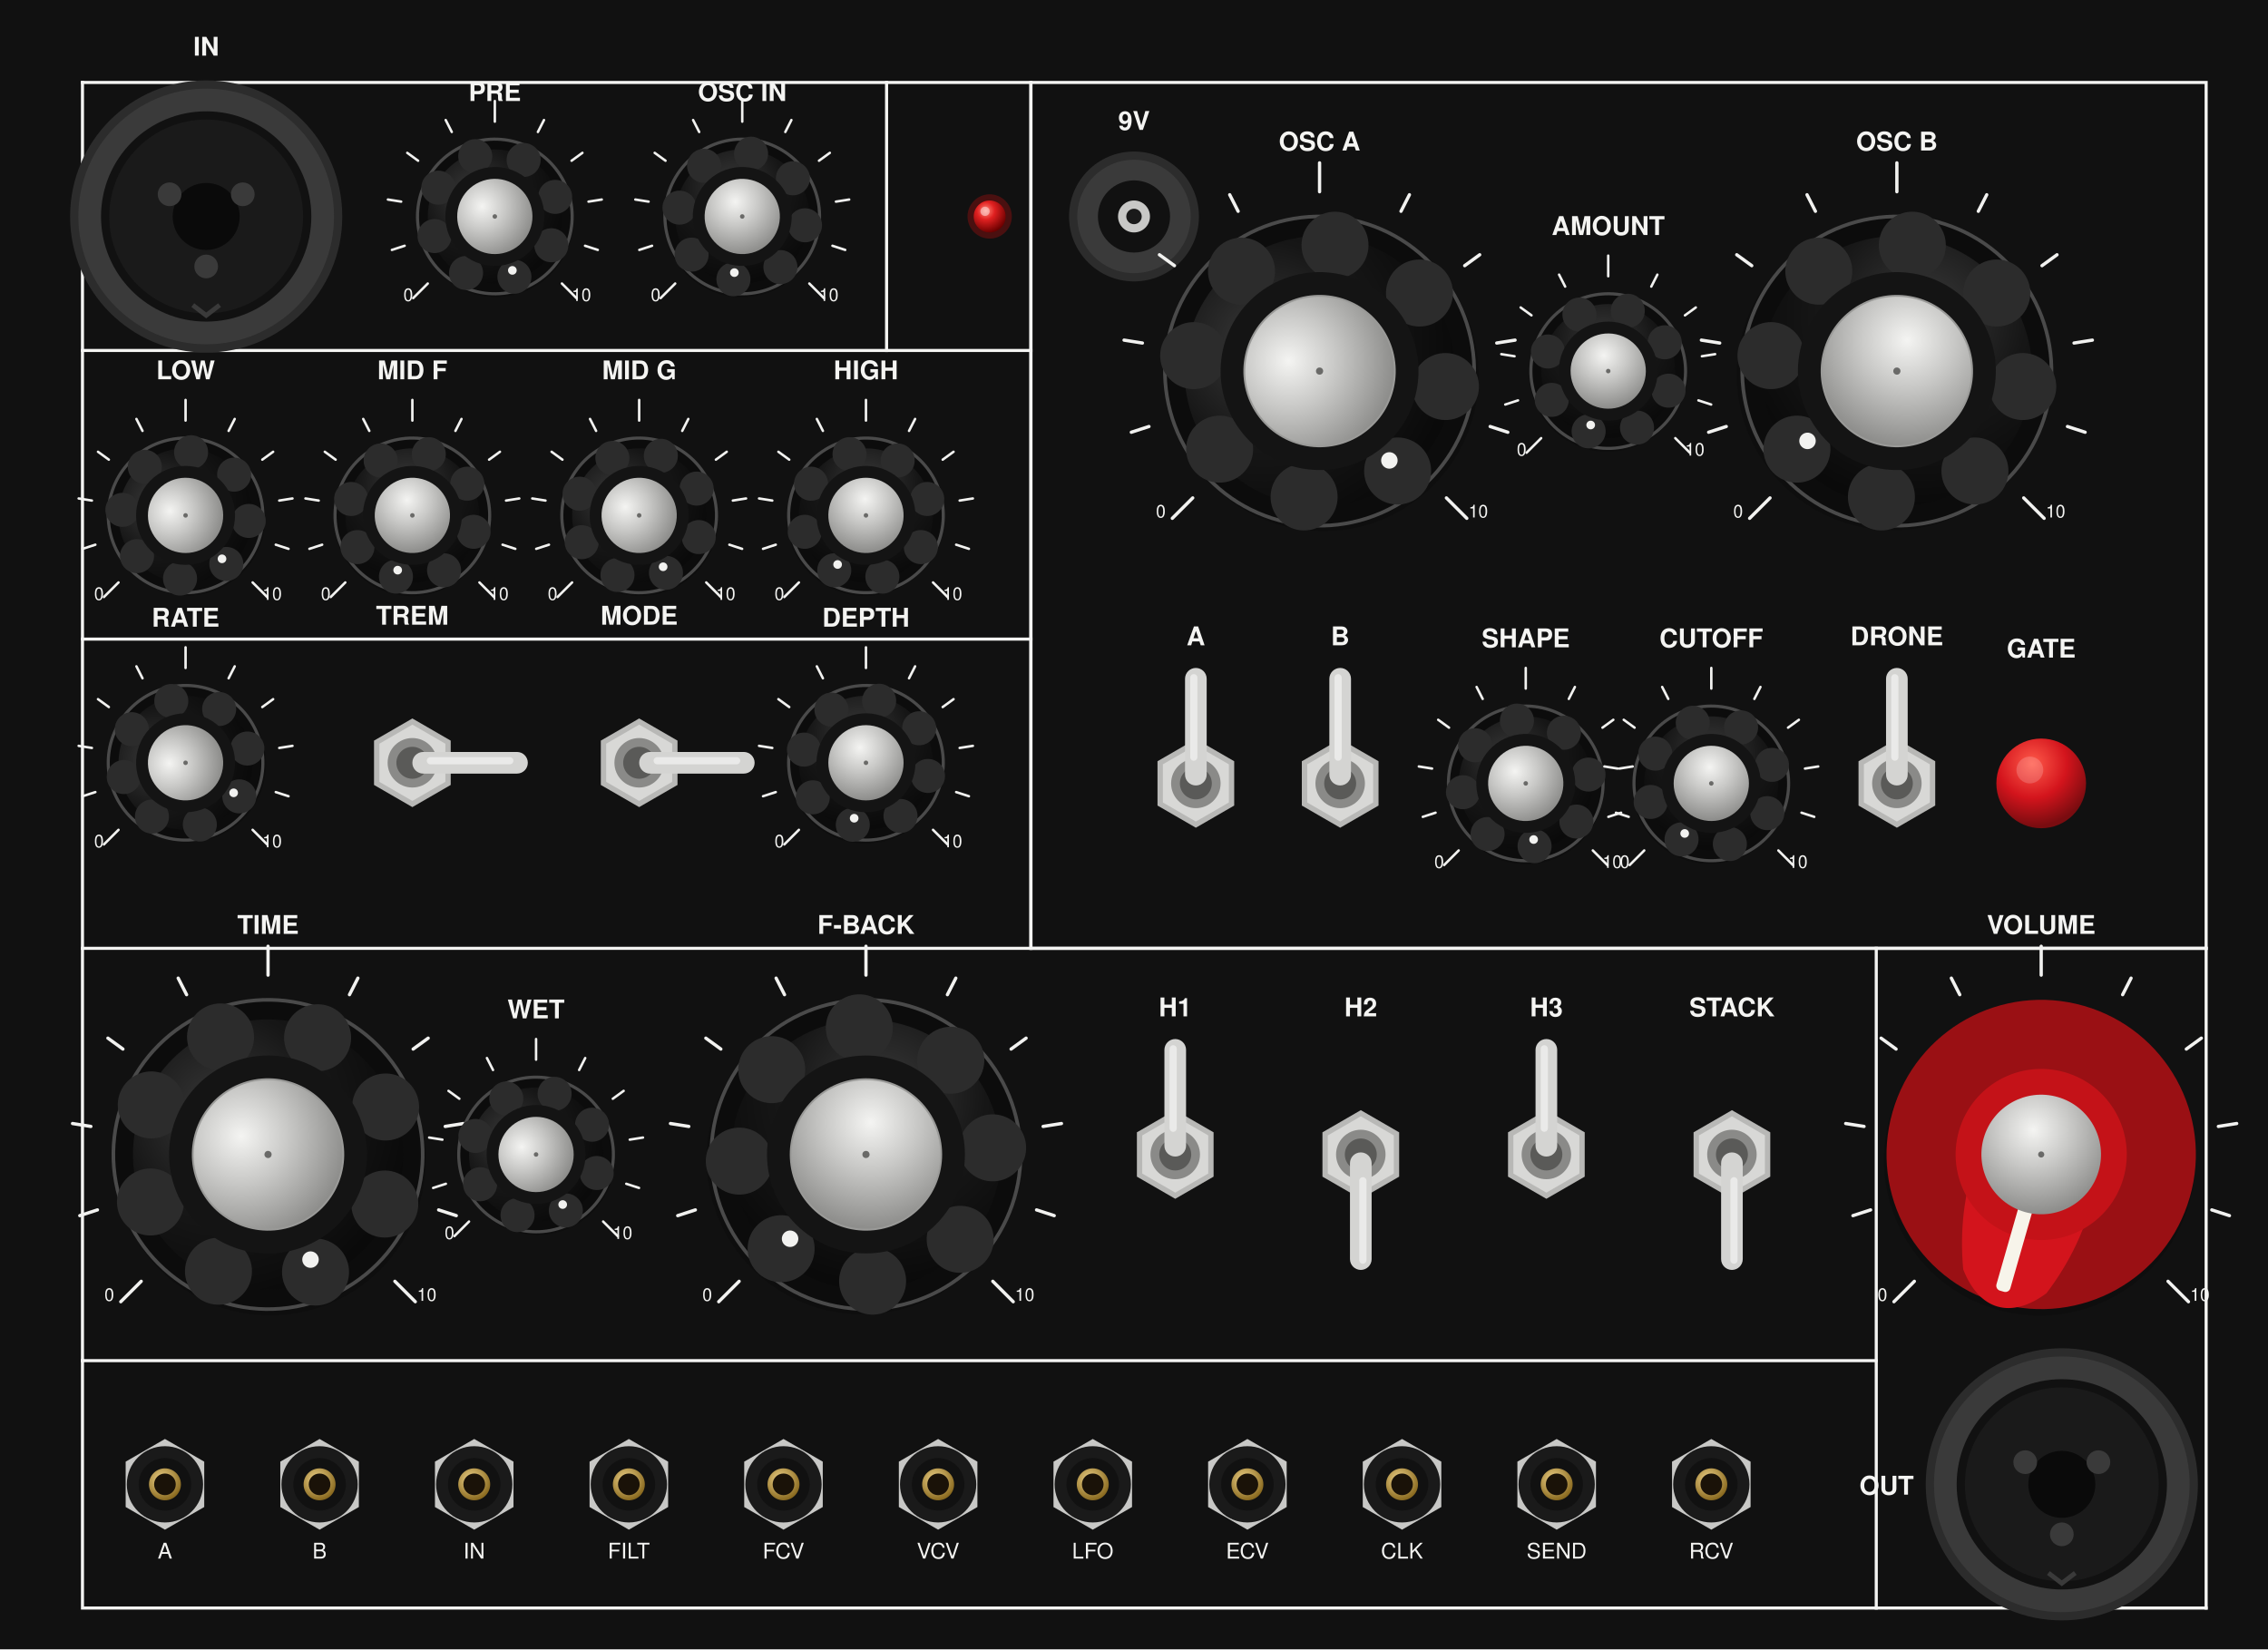
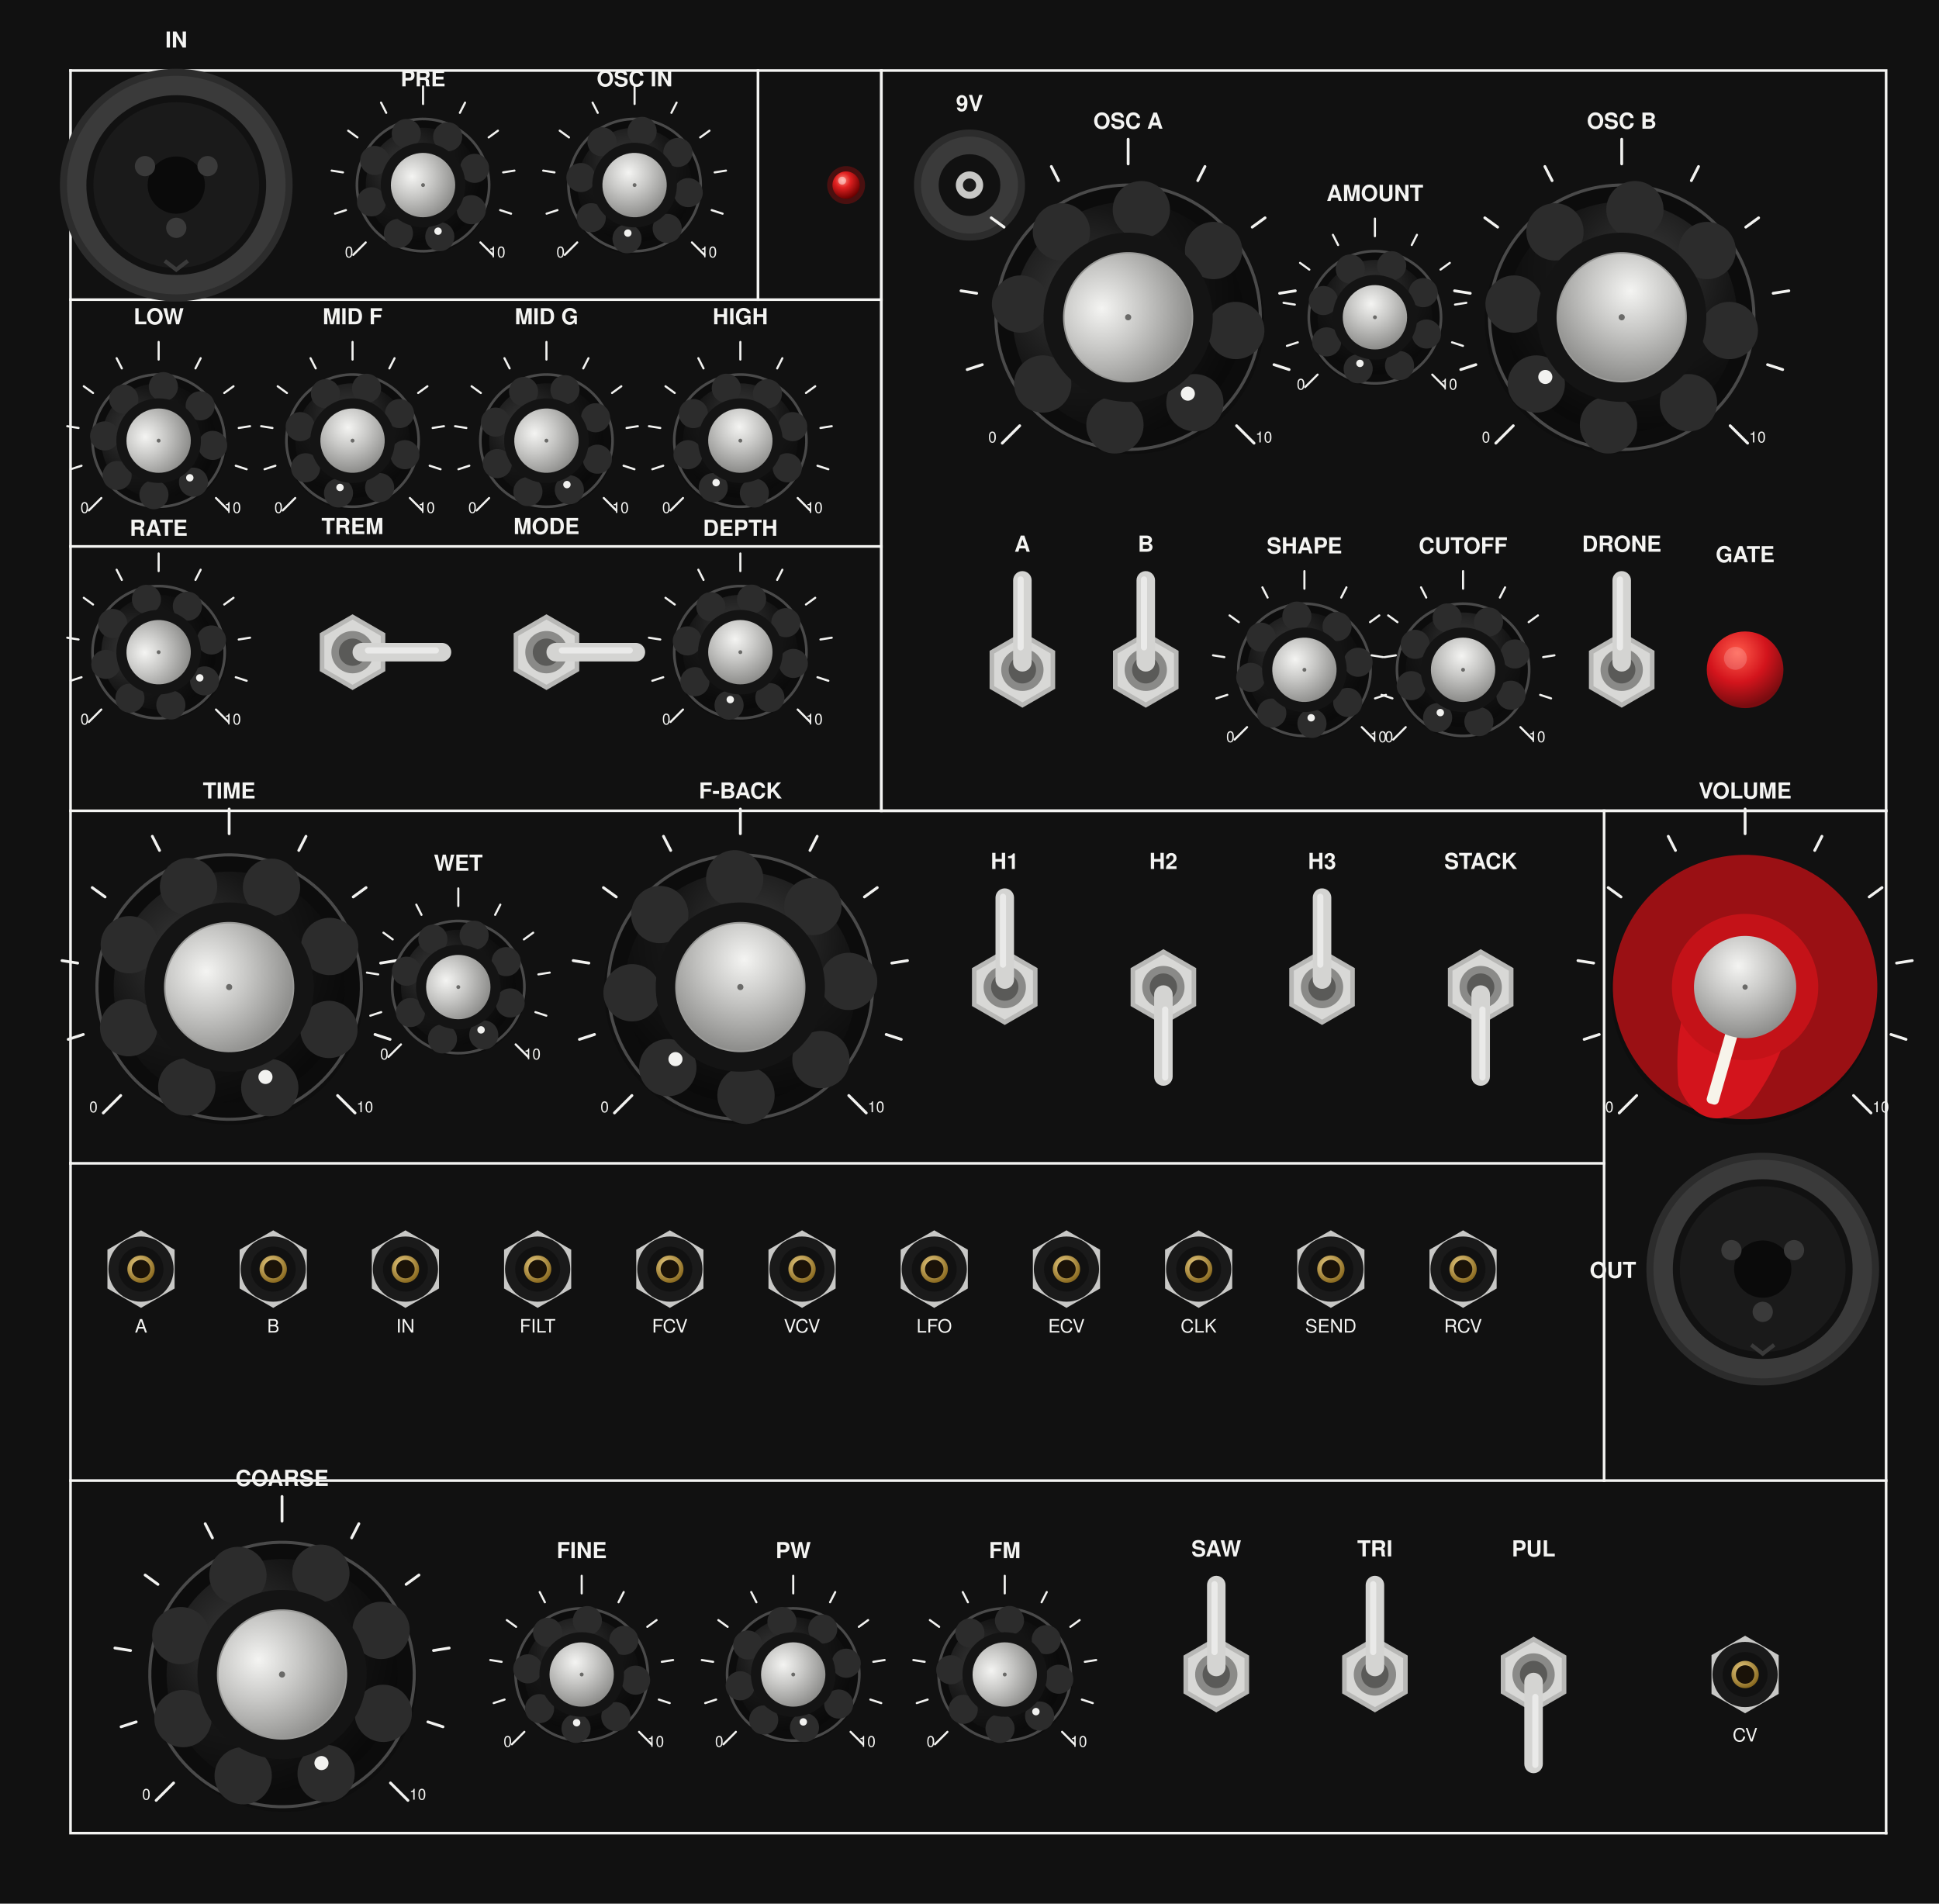
- <svg xmlns="http://www.w3.org/2000/svg" viewBox="0 0 220 160" width="220mm" height="160mm">
+ <svg xmlns="http://www.w3.org/2000/svg" viewBox="0 0 220 216" width="220mm" height="216mm">
  <defs>
    <radialGradient id="alum" cx="38%" cy="32%" r="70%">
      <stop offset="0%" stop-color="#f4f4f2" />
      <stop offset="45%" stop-color="#c8c8c6" />
      <stop offset="100%" stop-color="#8e8e8c" />
    </radialGradient>
    <radialGradient id="led-red" cx="38%" cy="32%" r="70%">
      <stop offset="0%" stop-color="#ff8a7a" />
      <stop offset="40%" stop-color="#e02020" />
      <stop offset="100%" stop-color="#6a0000" />
    </radialGradient>
    <radialGradient id="gold" cx="40%" cy="35%" r="65%">
      <stop offset="0%" stop-color="#f0d48a" />
      <stop offset="100%" stop-color="#8a6a20" />
    </radialGradient>
    <radialGradient id="knob-body" cx="40%" cy="30%" r="70%">
      <stop offset="0%" stop-color="#3a3a3a" />
      <stop offset="55%" stop-color="#161616" />
      <stop offset="100%" stop-color="#0a0a0a" />
    </radialGradient>
    <radialGradient id="btn-cap" cx="40%" cy="28%" r="70%">
      <stop offset="0%" stop-color="#ff5a4a" />
      <stop offset="55%" stop-color="#d3141c" />
      <stop offset="100%" stop-color="#7a0c10" />
    </radialGradient>
    <g id="ticks-lg">
      <g fill="none" stroke="#f2f2f0" stroke-width="0.32" stroke-linecap="round">
        <line transform="rotate(-135)" x1="0" y1="-17.4" x2="0" y2="-20.2" />
        <line transform="rotate(-108)" x1="0" y1="-17.4" x2="0" y2="-19.2" />
        <line transform="rotate(-81)" x1="0" y1="-17.4" x2="0" y2="-19.2" />
        <line transform="rotate(-54)" x1="0" y1="-17.4" x2="0" y2="-19.2" />
        <line transform="rotate(-27)" x1="0" y1="-17.4" x2="0" y2="-19.2" />
        <line transform="rotate(0)" x1="0" y1="-17.4" x2="0" y2="-20.2" />
        <line transform="rotate(27)" x1="0" y1="-17.4" x2="0" y2="-19.2" />
        <line transform="rotate(54)" x1="0" y1="-17.4" x2="0" y2="-19.2" />
        <line transform="rotate(81)" x1="0" y1="-17.4" x2="0" y2="-19.2" />
        <line transform="rotate(108)" x1="0" y1="-17.4" x2="0" y2="-19.2" />
        <line transform="rotate(135)" x1="0" y1="-17.4" x2="0" y2="-20.2" />
      </g>
      <text x="-15.4" y="14.2" class="tickn">0</text>
      <text x="15.4" y="14.2" class="tickn">10</text>
    </g>
    <g id="ticks-sm">
      <g fill="none" stroke="#f2f2f0" stroke-width="0.24" stroke-linecap="round">
        <line transform="rotate(-135)" x1="0" y1="-9.2" x2="0" y2="-11.2" />
        <line transform="rotate(-108)" x1="0" y1="-9.2" x2="0" y2="-10.5" />
        <line transform="rotate(-81)" x1="0" y1="-9.2" x2="0" y2="-10.5" />
        <line transform="rotate(-54)" x1="0" y1="-9.2" x2="0" y2="-10.5" />
        <line transform="rotate(-27)" x1="0" y1="-9.2" x2="0" y2="-10.5" />
        <line transform="rotate(0)" x1="0" y1="-9.2" x2="0" y2="-11.2" />
        <line transform="rotate(27)" x1="0" y1="-9.2" x2="0" y2="-10.5" />
        <line transform="rotate(54)" x1="0" y1="-9.2" x2="0" y2="-10.5" />
        <line transform="rotate(81)" x1="0" y1="-9.2" x2="0" y2="-10.5" />
        <line transform="rotate(108)" x1="0" y1="-9.2" x2="0" y2="-10.5" />
        <line transform="rotate(135)" x1="0" y1="-9.2" x2="0" y2="-11.2" />
      </g>
      <text x="-8.4" y="8.2" class="tickn">0</text>
      <text x="8.4" y="8.2" class="tickn">10</text>
    </g>
    <g id="knob-lg">
      <circle cy="0.55" r="15.1" fill="#000" opacity="0.18" />
      <circle r="15" fill="#0c0c0c" stroke="#4a4a4a" stroke-width="0.35" />
      <circle r="13.1" fill="url(#knob-body)" />
      <g fill="#2c2c2c">
        <circle cx="0" cy="-12.3" r="3.25" />
        <circle cx="8.7" cy="-8.7" r="3.25" />
        <circle cx="12.3" cy="0" r="3.25" />
        <circle cx="8.7" cy="8.7" r="3.25" />
        <circle cx="0" cy="12.3" r="3.25" />
        <circle cx="-8.7" cy="8.7" r="3.25" />
        <circle cx="-12.3" cy="0" r="3.25" />
        <circle cx="-8.7" cy="-8.7" r="3.25" />
      </g>
      <circle r="9.6" fill="#141414" />
      <circle r="7.3" fill="url(#alum)" />
      <circle r="7.3" fill="none" stroke="#9a9a98" stroke-width="0.18" />
      <circle r="0.35" fill="#6a6a68" />
      <circle cx="0" cy="11" r="0.8" fill="#f2f2f0" />
    </g>
    <g id="knob-sm">
      <circle cy="0.3" r="7.55" fill="#000" opacity="0.18" />
      <circle r="7.5" fill="#0c0c0c" stroke="#4a4a4a" stroke-width="0.3" />
      <circle r="6.5" fill="url(#knob-body)" />
      <g fill="#2c2c2c">
        <circle cx="0" cy="-6.15" r="1.65" />
        <circle cx="4.35" cy="-4.35" r="1.65" />
        <circle cx="6.15" cy="0" r="1.65" />
        <circle cx="4.35" cy="4.35" r="1.65" />
        <circle cx="0" cy="6.15" r="1.65" />
        <circle cx="-4.35" cy="4.35" r="1.65" />
        <circle cx="-6.15" cy="0" r="1.65" />
        <circle cx="-4.35" cy="-4.35" r="1.65" />
      </g>
      <circle r="4.8" fill="#141414" />
      <circle r="3.65" fill="url(#alum)" />
      <circle r="0.22" fill="#6a6a68" />
      <circle cx="0" cy="5.5" r="0.42" fill="#f2f2f0" />
    </g>
    <g id="knob-red">
      <circle cy="0.3" r="7.55" fill="#000" opacity="0.18" />
      <circle r="7.5" fill="#9a1014" />
      <path d="M -1.5,-2.8 C -3.2,-0.8 -3.5,2.8 -2.1,6.4 C -0.8,8.2 0.8,8.2 2.1,6.4 C 3.5,2.8 3.2,-0.8 1.5,-2.8 C 0.8,-4.3 -0.8,-4.3 -1.5,-2.8 Z" fill="#d3141c" />
      <circle r="4.15" fill="#c41218" />
      <rect x="-0.38" y="1.4" width="0.76" height="5.5" rx="0.3" fill="#f7f4ea" />
      <circle r="2.9" fill="url(#alum)" />
      <circle r="0.2" fill="#6a6a68" />
    </g>
    <g id="knob-red-lg">
      <circle cy="0.55" r="15.1" fill="#000" opacity="0.18" />
      <circle r="15" fill="#9a1014" />
      <path d="M -3,-5.6 C -6.4,-1.6 -7,5.6 -4.2,12.8 C -1.6,16.2 1.6,16.2 4.2,12.8 C 7,5.6 6.4,-1.6 3,-5.6 C 1.6,-8.6 -1.6,-8.6 -3,-5.6 Z" fill="#d3141c" />
      <circle r="8.3" fill="#c41218" />
      <rect x="-0.7" y="2.8" width="1.4" height="11" rx="0.5" fill="#f7f4ea" />
      <circle r="5.8" fill="url(#alum)" />
      <circle r="0.3" fill="#6a6a68" />
    </g>
    <g id="spdt">
      <polygon points="0,-4.3 3.72,-2.15 3.72,2.15 0,4.3 -3.72,2.15 -3.72,-2.15" fill="#b8b8b6" />
      <polygon points="0,-3.7 3.2,-1.85 3.2,1.85 0,3.7 -3.2,1.85 -3.2,-1.85" fill="#d8d8d6" />
      <circle r="2.4" fill="#8a8a88" />
      <circle r="1.55" fill="#5a5a58" />
      <rect x="-1.05" y="-11.2" width="2.1" height="11.4" rx="1.05" fill="#d4d4d2" />
      <rect x="-0.55" y="-10.6" width="0.7" height="8.4" rx="0.35" fill="#f4f4f2" opacity="0.7" />
    </g>
    <g id="spdt-dn">
      <g transform="rotate(180)">
        <use href="#spdt" />
      </g>
    </g>
    <g id="spdt-mid">
      <polygon points="0,-4.3 3.72,-2.15 3.72,2.15 0,4.3 -3.72,2.15 -3.72,-2.15" fill="#b8b8b6" />
      <polygon points="0,-3.7 3.2,-1.85 3.2,1.85 0,3.7 -3.2,1.85 -3.2,-1.85" fill="#d8d8d6" />
      <circle r="2.4" fill="#8a8a88" />
      <circle r="1.55" fill="#5a5a58" />
      <rect x="0" y="-1.05" width="11.2" height="2.1" rx="1.05" fill="#d4d4d2" />
      <rect x="1.4" y="-0.55" width="8.4" height="0.7" rx="0.35" fill="#f4f4f2" opacity="0.7" />
    </g>
    <g id="gate">
      <polygon points="0,-4.1 3.55,-2.05 3.55,2.05 0,4.1 -3.55,2.05 -3.55,-2.05" fill="#c4c4c2" />
      <circle r="3.2" fill="#9a9a98" />
      <circle r="4.35" fill="url(#btn-cap)" />
      <circle cx="-1.1" cy="-1.3" r="1.3" fill="#fff" opacity="0.18" />
    </g>
    <g id="led">
      <circle r="2.15" fill="#4a1010" />
      <circle r="1.55" fill="url(#led-red)" />
      <circle cx="-0.45" cy="-0.5" r="0.45" fill="#fff" opacity="0.45" />
    </g>
    <g id="jack">
      <polygon points="0,-4.4 3.81,-2.2 3.81,2.2 0,4.4 -3.81,2.2 -3.81,-2.2" fill="#c8c8c6" />
      <circle r="3.7" fill="#1a1a1a" />
      <circle r="2.55" fill="#111" />
      <circle r="1.55" fill="url(#gold)" />
      <circle r="1.05" fill="#1a1208" />
    </g>
    <g id="combo">
      <circle r="13.2" fill="#2c2c2c" />
      <circle r="12.4" fill="#3a3a3a" />
      <circle r="10.2" fill="#111" />
      <circle r="9.4" fill="#1a1a1a" />
      <circle r="3.25" fill="#0a0a0a" />
      <circle cx="-3.55" cy="-2.15" r="1.15" fill="#3a3a3a" />
      <circle cx="3.55" cy="-2.15" r="1.15" fill="#3a3a3a" />
      <circle cx="0" cy="4.85" r="1.15" fill="#3a3a3a" />
      <path d="M -1.3,8.6 L 0,9.6 L 1.3,8.6" fill="none" stroke="#3a3a3a" stroke-width="0.45" />
    </g>
    <g id="p4">
      <circle r="6.3" fill="#2c2c2c" />
      <circle r="5.5" fill="#3a3a3a" />
      <circle r="3.5" fill="#111" />
      <circle r="1.55" fill="#c8c8c6" />
      <circle r="0.75" fill="#1a1a1a" />
    </g>
  </defs>
  <style>
    .panel { fill: #111111; }
    .lab { fill: #f4f4f2; font-family: "Helvetica Neue", Helvetica, Arial, sans-serif; font-size: 2.5px; font-weight: 600; text-anchor: middle; }
    .sub { fill: #f4f4f2; font-family: "Helvetica Neue", Helvetica, Arial, sans-serif; font-size: 2.1px; text-anchor: middle; }
    .tickn { fill: #f4f4f2; font-family: "Helvetica Neue", Helvetica, Arial, sans-serif; font-size: 1.7px; text-anchor: middle; }
    .rule { fill: none; stroke: #f4f4f2; stroke-width: 0.3; stroke-linecap: square; stroke-linejoin: miter; }
  </style>
-   <rect class="panel" width="220" height="160" />
+   <rect class="panel" width="220" height="216" />
  <g class="rules">
    <path class="rule" d="M 8,8 H 214 V 92 H 100 V 8" />
    <path class="rule" d="M 8,8 V 132" />
    <path class="rule" d="M 100,8 V 92" />
    <path class="rule" d="M 8,92 H 214" />
-     <path class="rule" d="M 214,92 V 156" />
+     <path class="rule" d="M 214,92 V 208" />
    <path class="rule" d="M 8,132 H 182" />
-     <path class="rule" d="M 8,132 V 156 H 214" />
+     <path class="rule" d="M 8,132 V 208 H 214" />
+     <path class="rule" d="M 8,168 H 214" />
    <path class="rule" d="M 8,34 H 100" />
    <path class="rule" d="M 8,62 H 100" />
    <path class="rule" d="M 86,8 V 34" />
-     <path class="rule" d="M 182,92 V 156" />
+     <path class="rule" d="M 182,92 V 168" />
  </g>
  <g transform="translate(20,21)">
    <use href="#combo" />
    <text class="lab" y="-15.6">IN</text>
  </g>
  <g transform="translate(48,21)">
    <use href="#ticks-sm" />
    <g transform="rotate(-18)">
      <use href="#knob-sm" />
    </g>
    <text class="lab" y="-11.2">PRE</text>
  </g>
  <g transform="translate(72,21)">
    <use href="#ticks-sm" />
    <g transform="rotate(8)">
      <use href="#knob-sm" />
    </g>
    <text class="lab" y="-11.2">OSC IN</text>
  </g>
  <g transform="translate(96,21)">
    <use href="#led" />
  </g>
  <g transform="translate(110,21)">
    <use href="#p4" />
    <text class="lab" y="-8.4">9V</text>
  </g>
  <g transform="translate(18,50)">
    <use href="#ticks-sm" />
    <g transform="rotate(-40)">
      <use href="#knob-sm" />
    </g>
    <text class="lab" y="-13.2">LOW</text>
  </g>
  <g transform="translate(40,50)">
    <use href="#ticks-sm" />
    <g transform="rotate(15)">
      <use href="#knob-sm" />
    </g>
    <text class="lab" y="-13.2">MID F</text>
  </g>
  <g transform="translate(62,50)">
    <use href="#ticks-sm" />
    <g transform="rotate(-25)">
      <use href="#knob-sm" />
    </g>
    <text class="lab" y="-13.2">MID G</text>
  </g>
  <g transform="translate(84,50)">
    <use href="#ticks-sm" />
    <g transform="rotate(30)">
      <use href="#knob-sm" />
    </g>
    <text class="lab" y="-13.2">HIGH</text>
  </g>
  <g transform="translate(18,74)">
    <use href="#ticks-sm" />
    <g transform="rotate(-58)">
      <use href="#knob-sm" />
    </g>
    <text class="lab" y="-13.2">RATE</text>
  </g>
  <g transform="translate(40,74)">
    <use href="#spdt-mid" />
    <text class="lab" y="-13.4">TREM</text>
  </g>
  <g transform="translate(62,74)">
    <use href="#spdt-mid" />
    <text class="lab" y="-13.4">MODE</text>
  </g>
  <g transform="translate(84,74)">
    <use href="#ticks-sm" />
    <g transform="rotate(12)">
      <use href="#knob-sm" />
    </g>
    <text class="lab" y="-13.2">DEPTH</text>
  </g>
  <g transform="translate(128,36)">
    <use href="#ticks-lg" />
    <g transform="rotate(-38)">
      <use href="#knob-lg" />
    </g>
    <text class="lab" y="-21.4">OSC A</text>
  </g>
  <g transform="translate(156,36)">
    <use href="#ticks-sm" />
    <g transform="rotate(18)">
      <use href="#knob-sm" />
    </g>
    <text class="lab" y="-13.2">AMOUNT</text>
  </g>
  <g transform="translate(184,36)">
    <use href="#ticks-lg" />
    <g transform="rotate(52)">
      <use href="#knob-lg" />
    </g>
    <text class="lab" y="-21.4">OSC B</text>
  </g>
  <g transform="translate(116,76)">
    <use href="#spdt" />
    <text class="lab" y="-13.4">A</text>
  </g>
  <g transform="translate(130,76)">
    <use href="#spdt" />
    <text class="lab" y="-13.4">B</text>
  </g>
  <g transform="translate(148,76)">
    <use href="#ticks-sm" />
    <g transform="rotate(-8)">
      <use href="#knob-sm" />
    </g>
    <text class="lab" y="-13.2">SHAPE</text>
  </g>
  <g transform="translate(166,76)">
    <use href="#ticks-sm" />
    <g transform="rotate(28)">
      <use href="#knob-sm" />
    </g>
    <text class="lab" y="-13.2">CUTOFF</text>
  </g>
  <g transform="translate(184,76)">
    <use href="#spdt" />
    <text class="lab" y="-13.4">DRONE</text>
  </g>
  <g transform="translate(198,76)">
    <use href="#gate" />
    <text class="lab" y="-12.2">GATE</text>
  </g>
  <g transform="translate(26,112)">
    <use href="#ticks-lg" />
    <g transform="rotate(-22)">
      <use href="#knob-lg" />
    </g>
    <text class="lab" y="-21.4">TIME</text>
  </g>
  <g transform="translate(52,112)">
    <use href="#ticks-sm" />
    <g transform="rotate(-28)">
      <use href="#knob-sm" />
    </g>
    <text class="lab" y="-13.2">WET</text>
  </g>
  <g transform="translate(84,112)">
    <use href="#ticks-lg" />
    <g transform="rotate(42)">
      <use href="#knob-lg" />
    </g>
    <text class="lab" y="-21.4">F-BACK</text>
  </g>
  <g transform="translate(114,112)">
    <use href="#spdt" />
    <text class="lab" y="-13.4">H1</text>
  </g>
  <g transform="translate(132,112)">
    <use href="#spdt-dn" />
    <text class="lab" y="-13.4">H2</text>
  </g>
  <g transform="translate(150,112)">
    <use href="#spdt" />
    <text class="lab" y="-13.4">H3</text>
  </g>
  <g transform="translate(168,112)">
    <use href="#spdt-dn" />
    <text class="lab" y="-13.4">STACK</text>
  </g>
  <g transform="translate(198,112)">
    <use href="#ticks-lg" />
    <g transform="rotate(16)">
      <use href="#knob-red-lg" />
    </g>
    <text class="lab" y="-21.4">VOLUME</text>
  </g>
  <g transform="translate(16,144)">
    <use href="#jack" />
    <text class="sub" y="7.2">A</text>
  </g>
  <g transform="translate(31,144)">
    <use href="#jack" />
    <text class="sub" y="7.2">B</text>
  </g>
  <g transform="translate(46,144)">
    <use href="#jack" />
    <text class="sub" y="7.2">IN</text>
  </g>
  <g transform="translate(61,144)">
    <use href="#jack" />
    <text class="sub" y="7.2">FILT</text>
  </g>
  <g transform="translate(76,144)">
    <use href="#jack" />
    <text class="sub" y="7.2">FCV</text>
  </g>
  <g transform="translate(91,144)">
    <use href="#jack" />
    <text class="sub" y="7.2">VCV</text>
  </g>
  <g transform="translate(106,144)">
    <use href="#jack" />
    <text class="sub" y="7.2">LFO</text>
  </g>
  <g transform="translate(121,144)">
    <use href="#jack" />
    <text class="sub" y="7.2">ECV</text>
  </g>
  <g transform="translate(136,144)">
    <use href="#jack" />
    <text class="sub" y="7.2">CLK</text>
  </g>
  <g transform="translate(151,144)">
    <use href="#jack" />
    <text class="sub" y="7.2">SEND</text>
  </g>
  <g transform="translate(166,144)">
    <use href="#jack" />
    <text class="sub" y="7.2">RCV</text>
  </g>
  <g transform="translate(200,144)">
    <use href="#combo" />
    <text class="lab" x="-17" y="1">OUT</text>
  </g>
+   <g transform="translate(32,190)">
+     <use href="#ticks-lg" />
+     <g transform="rotate(-24)">
+       <use href="#knob-lg" />
+     </g>
+     <text class="lab" y="-21.4">COARSE</text>
+   </g>
+   <g transform="translate(66,190)">
+     <use href="#ticks-sm" />
+     <g transform="rotate(6)">
+       <use href="#knob-sm" />
+     </g>
+     <text class="lab" y="-13.2">FINE</text>
+   </g>
+   <g transform="translate(90,190)">
+     <use href="#ticks-sm" />
+     <g transform="rotate(-12)">
+       <use href="#knob-sm" />
+     </g>
+     <text class="lab" y="-13.2">PW</text>
+   </g>
+   <g transform="translate(114,190)">
+     <use href="#ticks-sm" />
+     <g transform="rotate(-40)">
+       <use href="#knob-sm" />
+     </g>
+     <text class="lab" y="-13.2">FM</text>
+   </g>
+   <g transform="translate(138,190)">
+     <use href="#spdt" />
+     <text class="lab" y="-13.4">SAW</text>
+   </g>
+   <g transform="translate(156,190)">
+     <use href="#spdt" />
+     <text class="lab" y="-13.4">TRI</text>
+   </g>
+   <g transform="translate(174,190)">
+     <use href="#spdt-dn" />
+     <text class="lab" y="-13.4">PUL</text>
+   </g>
+   <g transform="translate(198,190)">
+     <use href="#jack" />
+     <text class="sub" y="7.6">CV</text>
+   </g>
</svg>
